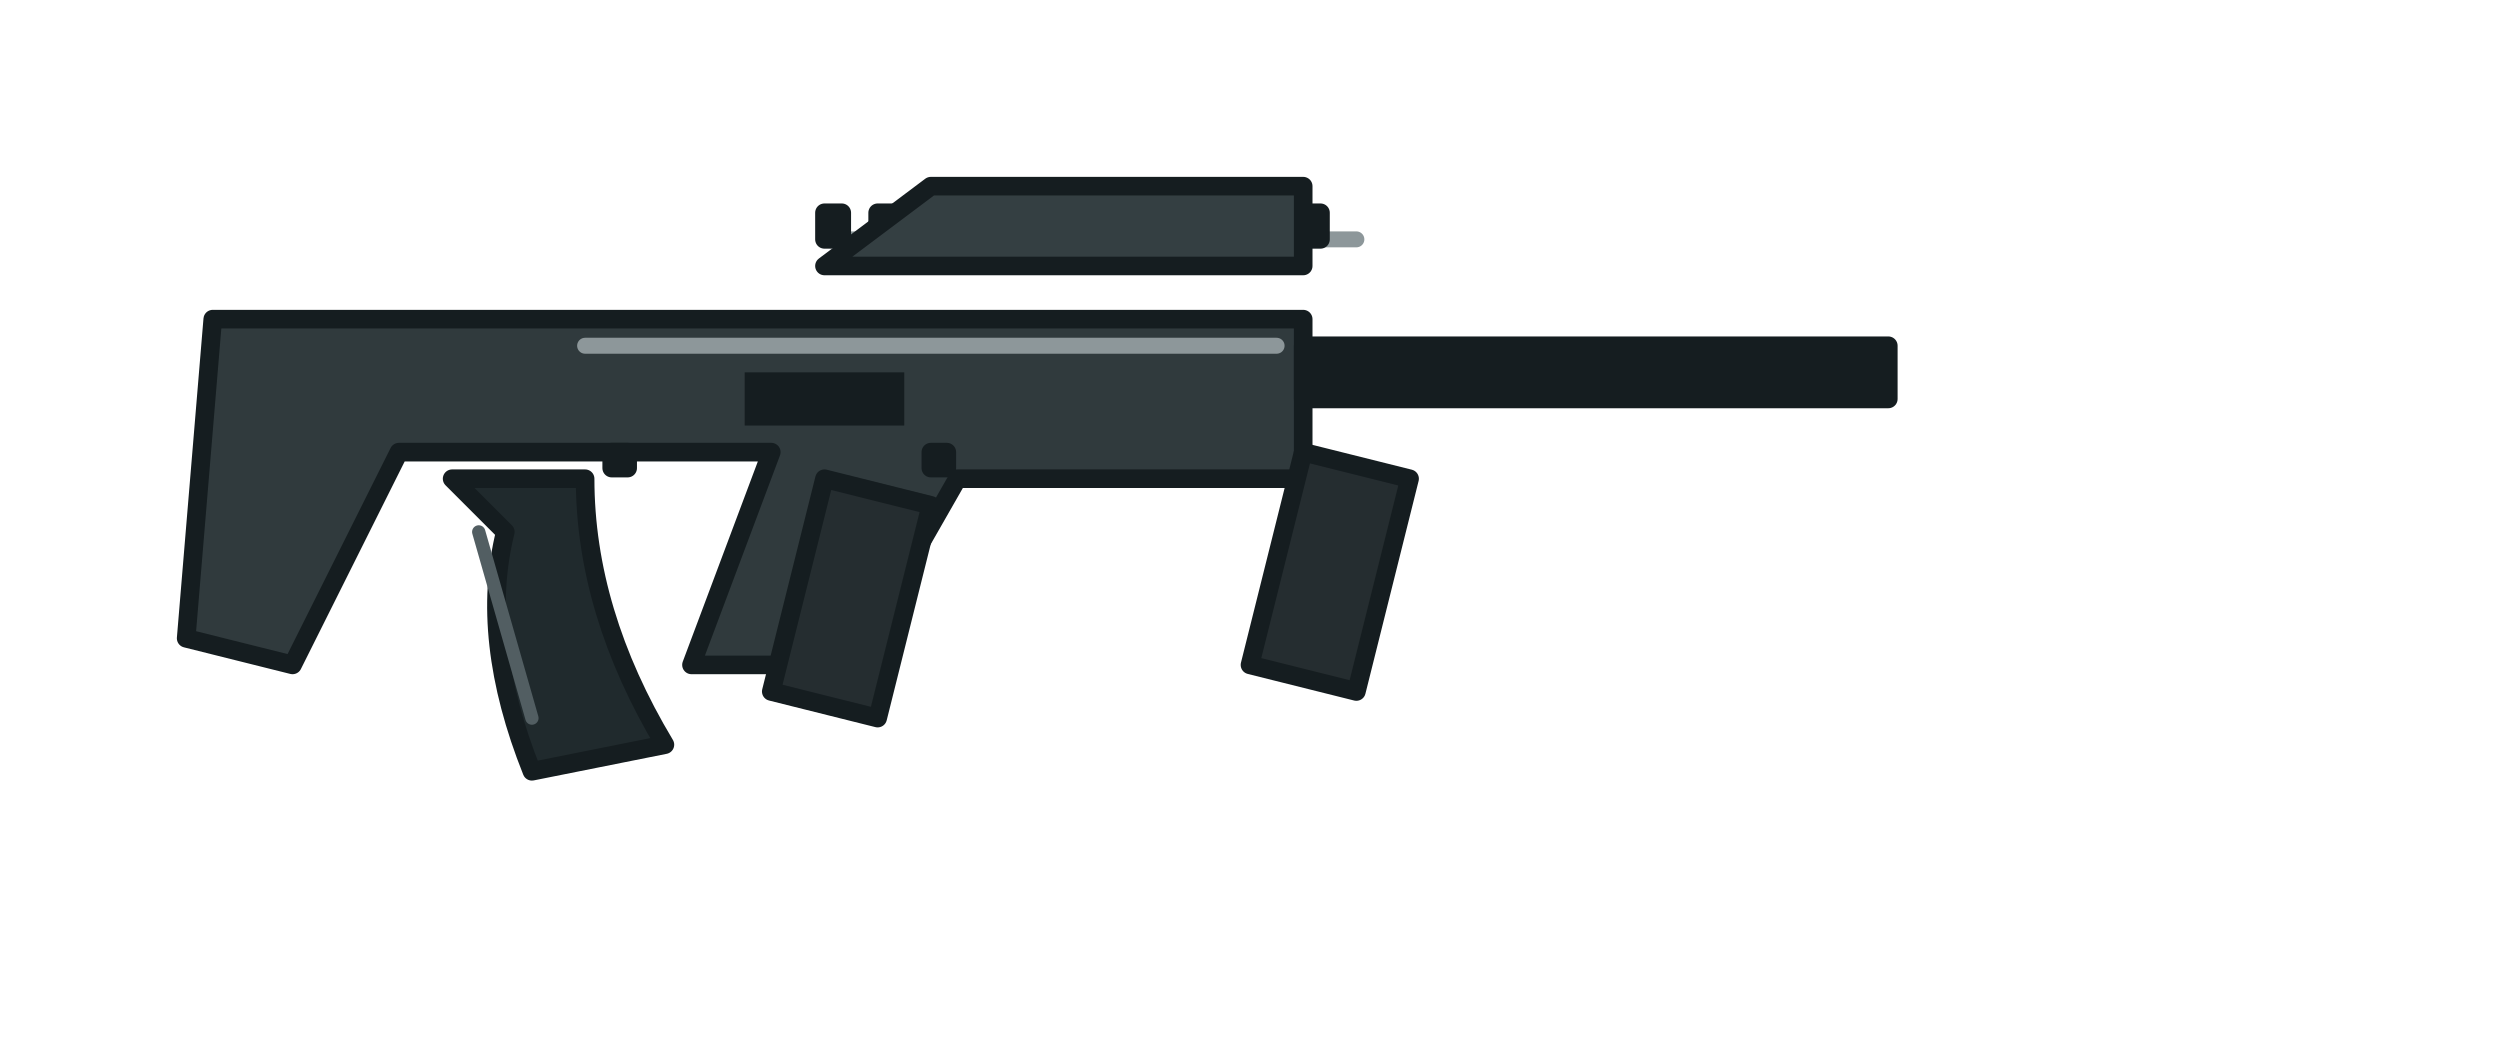
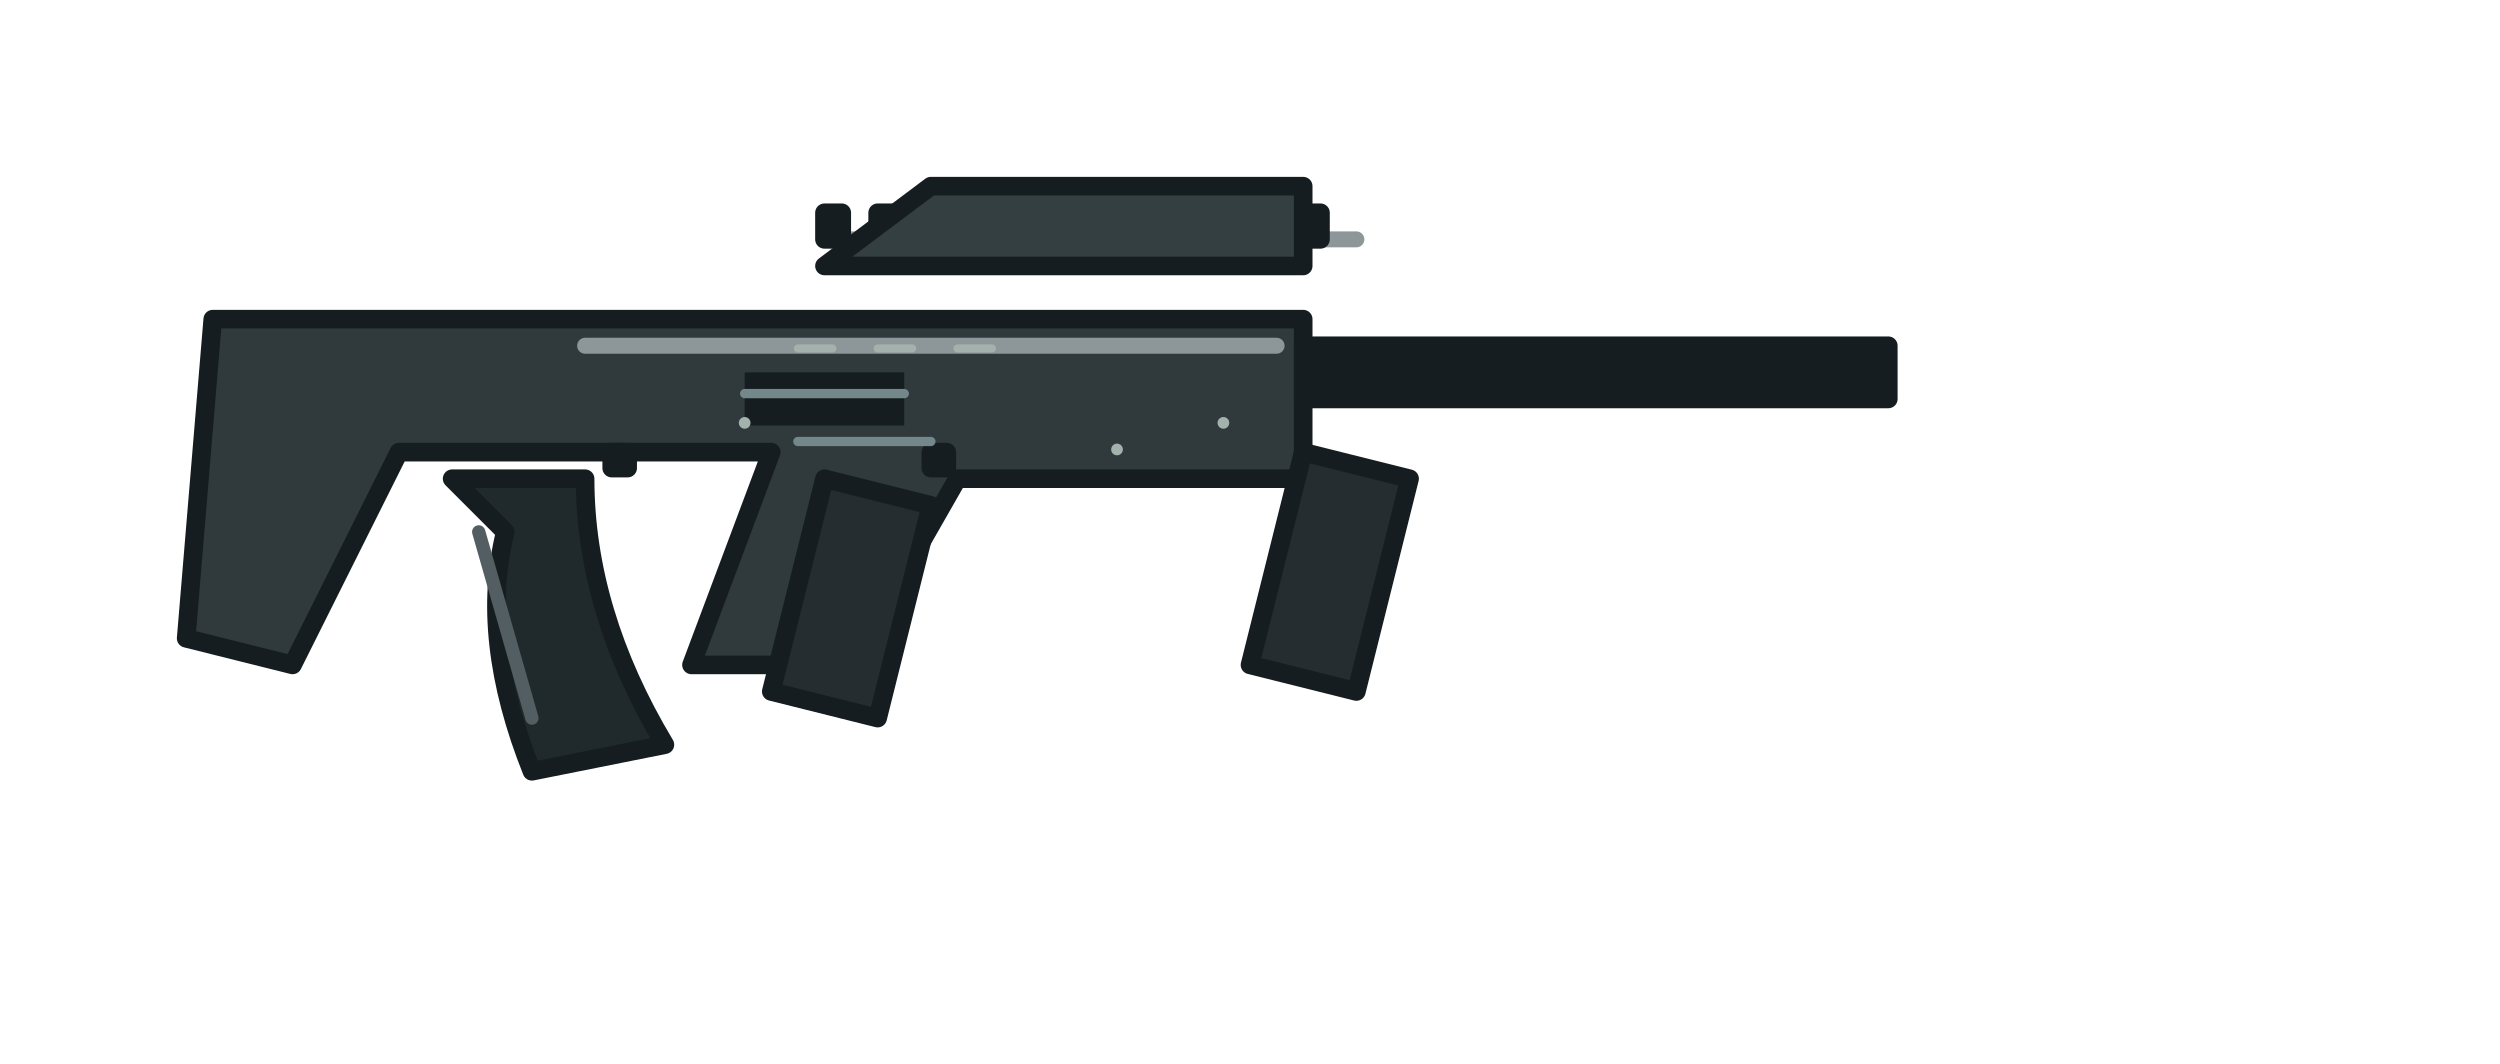
- <svg xmlns="http://www.w3.org/2000/svg" width="376" height="160" viewBox="-18 -12 94 40">
-   <g>
+ <svg xmlns="http://www.w3.org/2000/svg" width="752" height="320" viewBox="-18 -12 94 40">
+   <g id="display_firearm">
    <path d="M-10 0 H31 V6 H18 L14 13 H8 L11 5 H-3 L-7 13 -11 12Z" fill="#303a3d" stroke="#151d20" stroke-width="0.7" stroke-linejoin="round" stroke-linecap="round" />
    <path d="M-1 6 h5 q0 5.0 3 10 l-5 1 q-2 -5.0 -1 -9Z" fill="#202a2d" stroke="#151d20" stroke-width="0.7" stroke-linejoin="round" stroke-linecap="round" />
    <path d="M0 8 L2 15" fill="none" stroke="#525e62" stroke-width="0.5" stroke-linejoin="round" stroke-linecap="round" />
    <path d="M13 6 L17 7 15 15 11 14Z" fill="#252d30" stroke="#151d20" stroke-width="0.7" stroke-linejoin="round" stroke-linecap="round" />
    <path d="M31 5 L35 6 33 14 29 13Z" fill="#252d30" stroke="#151d20" stroke-width="0.7" stroke-linejoin="round" stroke-linecap="round" />
    <path d="M31 1 h22 v2 h-22Z" fill="#151d20" stroke="#151d20" stroke-width="0.7" stroke-linejoin="round" stroke-linecap="round" />
    <path d="M13 -3 H33" fill="none" stroke="#8d979a" stroke-width="0.6" stroke-linejoin="round" stroke-linecap="round" />
    <path d="M13 -4 h0.65 v1 h-0.65Z" fill="#687175" stroke="#151d20" stroke-width="0.7" stroke-linejoin="round" stroke-linecap="round" />
    <path d="M15 -4 h0.65 v1 h-0.65Z" fill="#687175" stroke="#151d20" stroke-width="0.7" stroke-linejoin="round" stroke-linecap="round" />
    <path d="M17 -4 h0.65 v1 h-0.65Z" fill="#687175" stroke="#151d20" stroke-width="0.7" stroke-linejoin="round" stroke-linecap="round" />
    <path d="M19 -4 h0.65 v1 h-0.65Z" fill="#687175" stroke="#151d20" stroke-width="0.7" stroke-linejoin="round" stroke-linecap="round" />
    <path d="M21 -4 h0.65 v1 h-0.65Z" fill="#687175" stroke="#151d20" stroke-width="0.7" stroke-linejoin="round" stroke-linecap="round" />
    <path d="M23 -4 h0.65 v1 h-0.65Z" fill="#687175" stroke="#151d20" stroke-width="0.7" stroke-linejoin="round" stroke-linecap="round" />
    <path d="M25 -4 h0.65 v1 h-0.65Z" fill="#687175" stroke="#151d20" stroke-width="0.7" stroke-linejoin="round" stroke-linecap="round" />
    <path d="M27 -4 h0.65 v1 h-0.65Z" fill="#687175" stroke="#151d20" stroke-width="0.7" stroke-linejoin="round" stroke-linecap="round" />
    <path d="M29 -4 h0.65 v1 h-0.65Z" fill="#687175" stroke="#151d20" stroke-width="0.7" stroke-linejoin="round" stroke-linecap="round" />
    <path d="M31 -4 h0.65 v1 h-0.65Z" fill="#687175" stroke="#151d20" stroke-width="0.7" stroke-linejoin="round" stroke-linecap="round" />
    <path d="M13 -2 L17 -5 H31 V-2Z" fill="#343f42" stroke="#151d20" stroke-width="0.7" stroke-linejoin="round" stroke-linecap="round" />
    <path d="M10 2 h6 v2 h-6Z" fill="#151d20" stroke="none" stroke-width="0.7" stroke-linejoin="round" stroke-linecap="round" />
    <path d="M4 1 H30" fill="none" stroke="#8d979a" stroke-width="0.6" stroke-linejoin="round" stroke-linecap="round" />
    <path d="M5 5 h0.6 v0.6 h-0.6Z" fill="#8d979a" stroke="#151d20" stroke-width="0.7" stroke-linejoin="round" stroke-linecap="round" />
    <path d="M17 5 h0.6 v0.6 h-0.6Z" fill="#8d979a" stroke="#151d20" stroke-width="0.7" stroke-linejoin="round" stroke-linecap="round" />
+     <path d="M10 2.8 H16 M12 4.6 H17" fill="none" stroke="#74878a" stroke-width="0.35" stroke-linejoin="round" stroke-linecap="round" />
+     <circle cx="10" cy="3.9" r="0.22" fill="#a4b2ad" />
+     <circle cx="24" cy="4.9" r="0.22" fill="#a4b2ad" />
+     <circle cx="28" cy="3.9" r="0.22" fill="#a4b2ad" />
+     <path d="M12 1.1 h1.3" fill="none" stroke="#a4b2ad" stroke-width="0.3" stroke-linejoin="round" stroke-linecap="round" />
+     <path d="M15 1.1 h1.3" fill="none" stroke="#a4b2ad" stroke-width="0.3" stroke-linejoin="round" stroke-linecap="round" />
+     <path d="M18 1.1 h1.3" fill="none" stroke="#a4b2ad" stroke-width="0.3" stroke-linejoin="round" stroke-linecap="round" />
  </g>
</svg>
